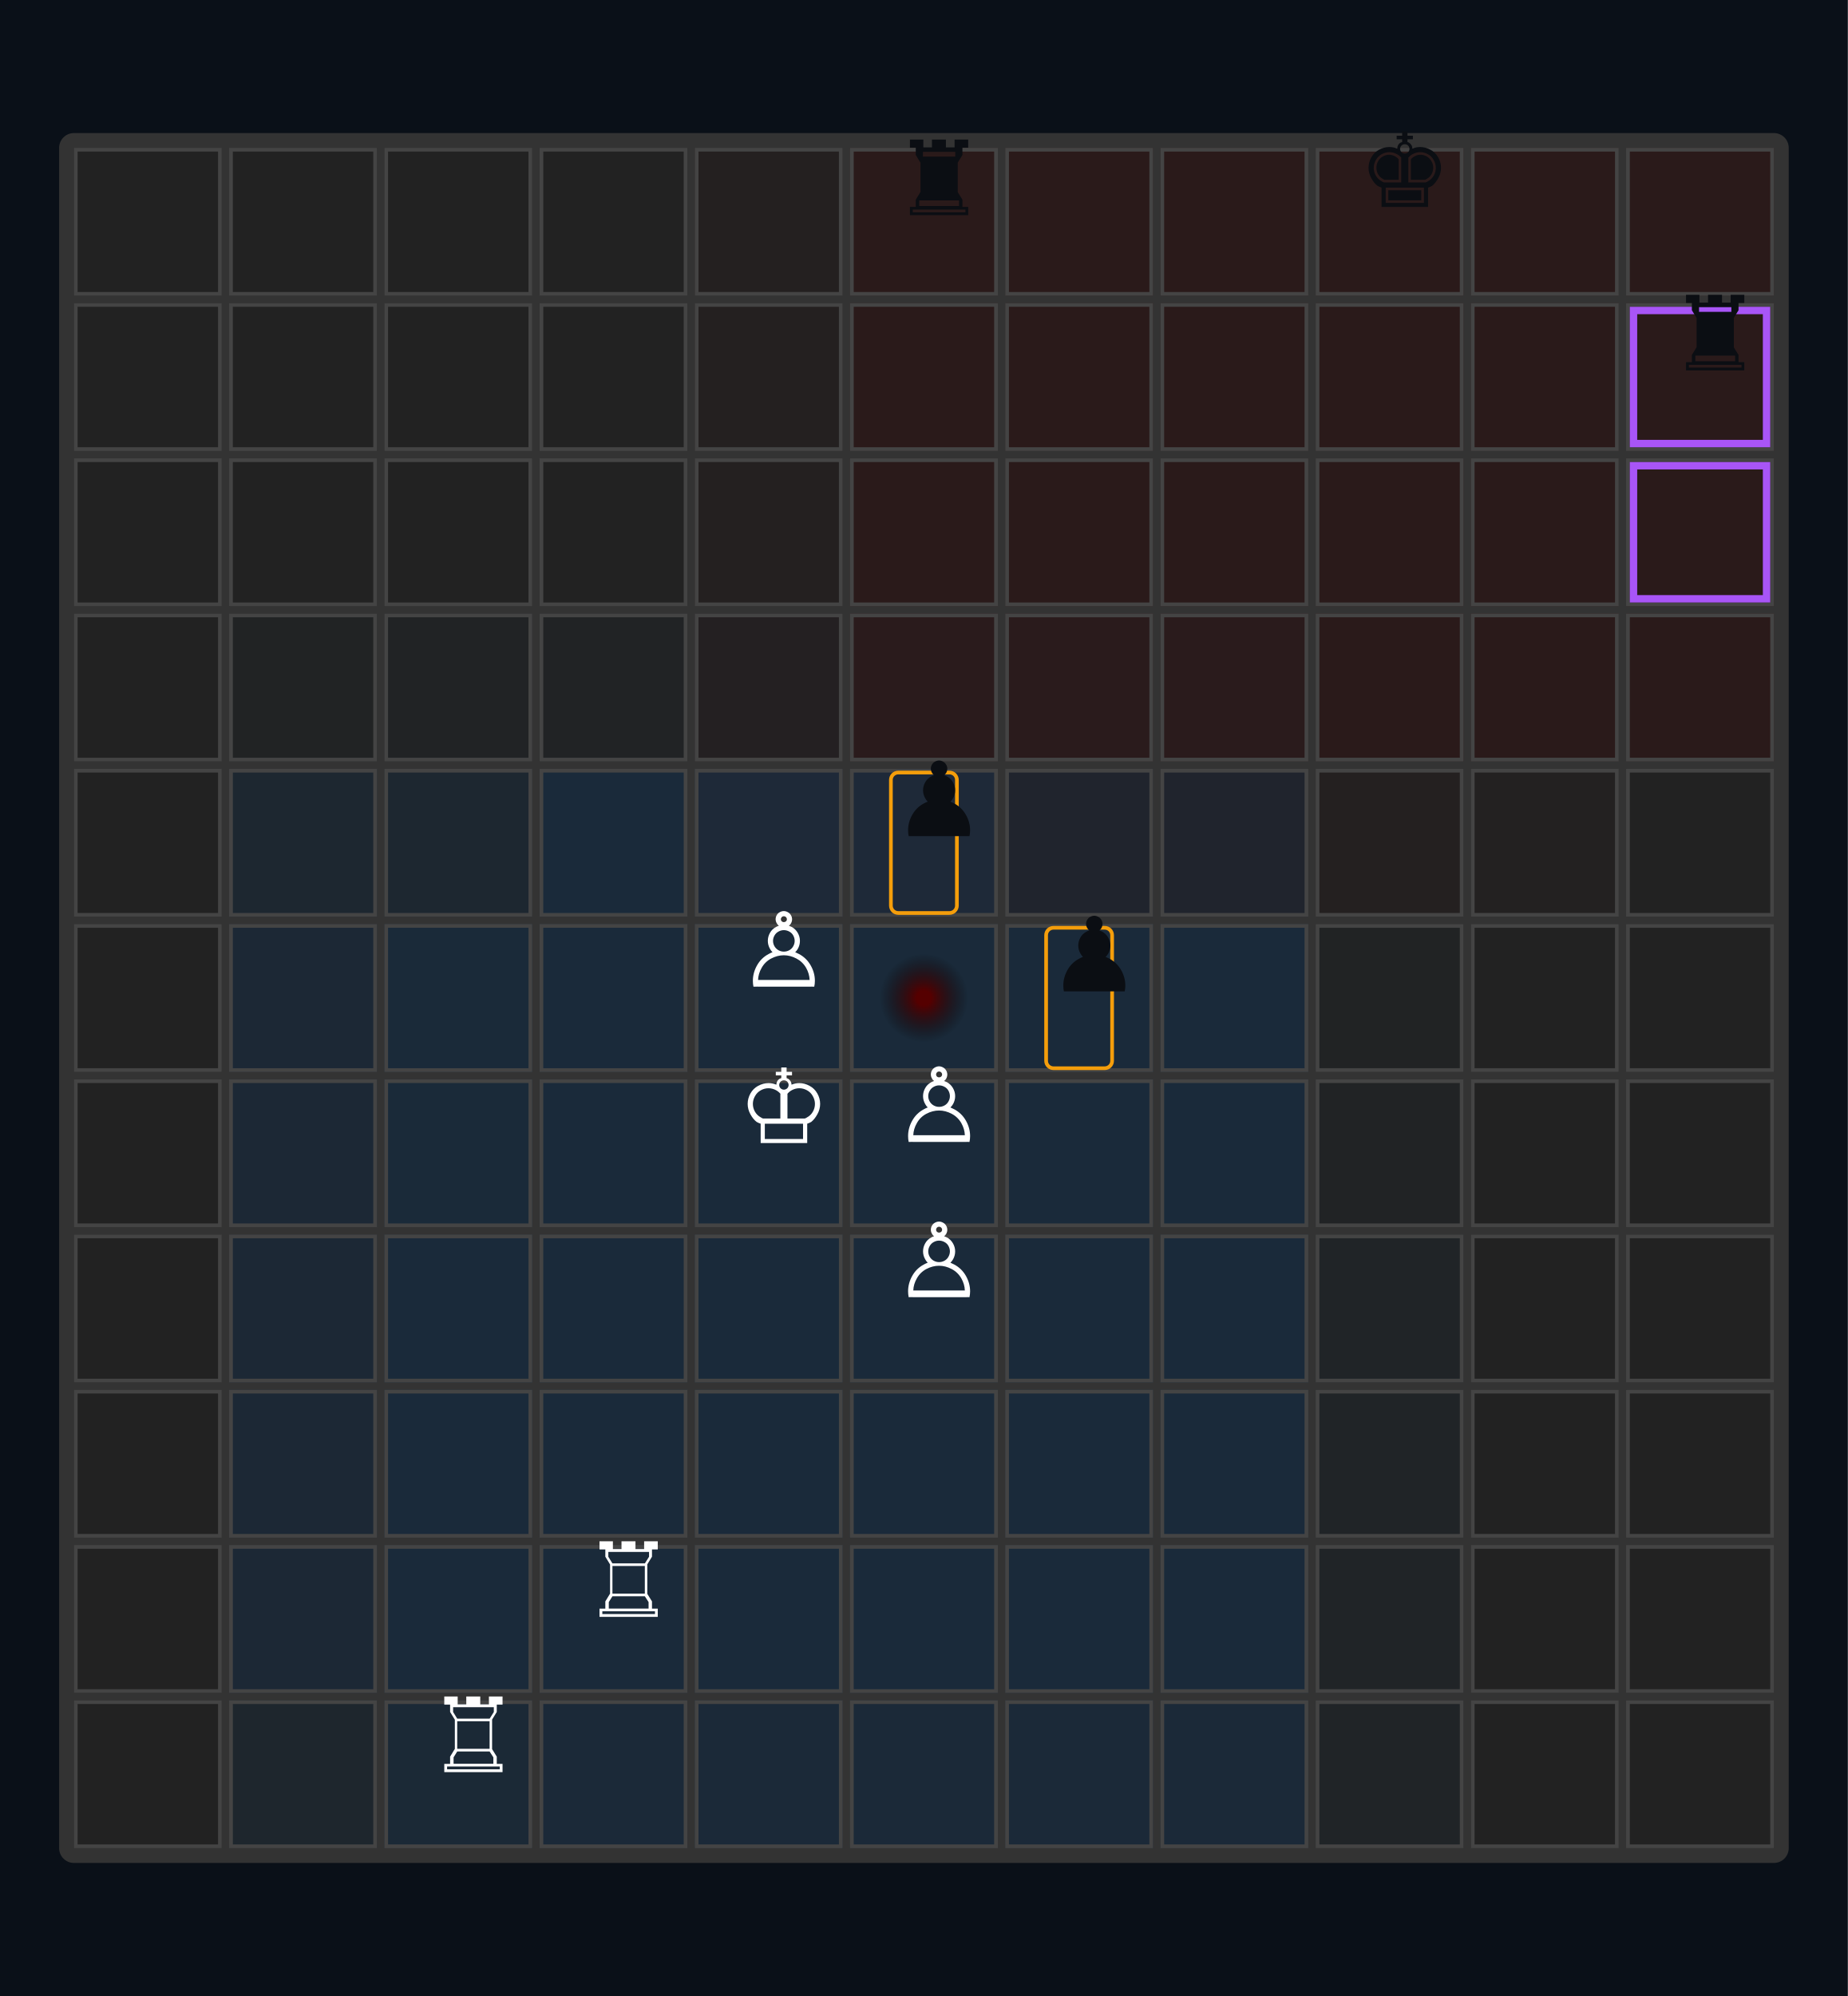
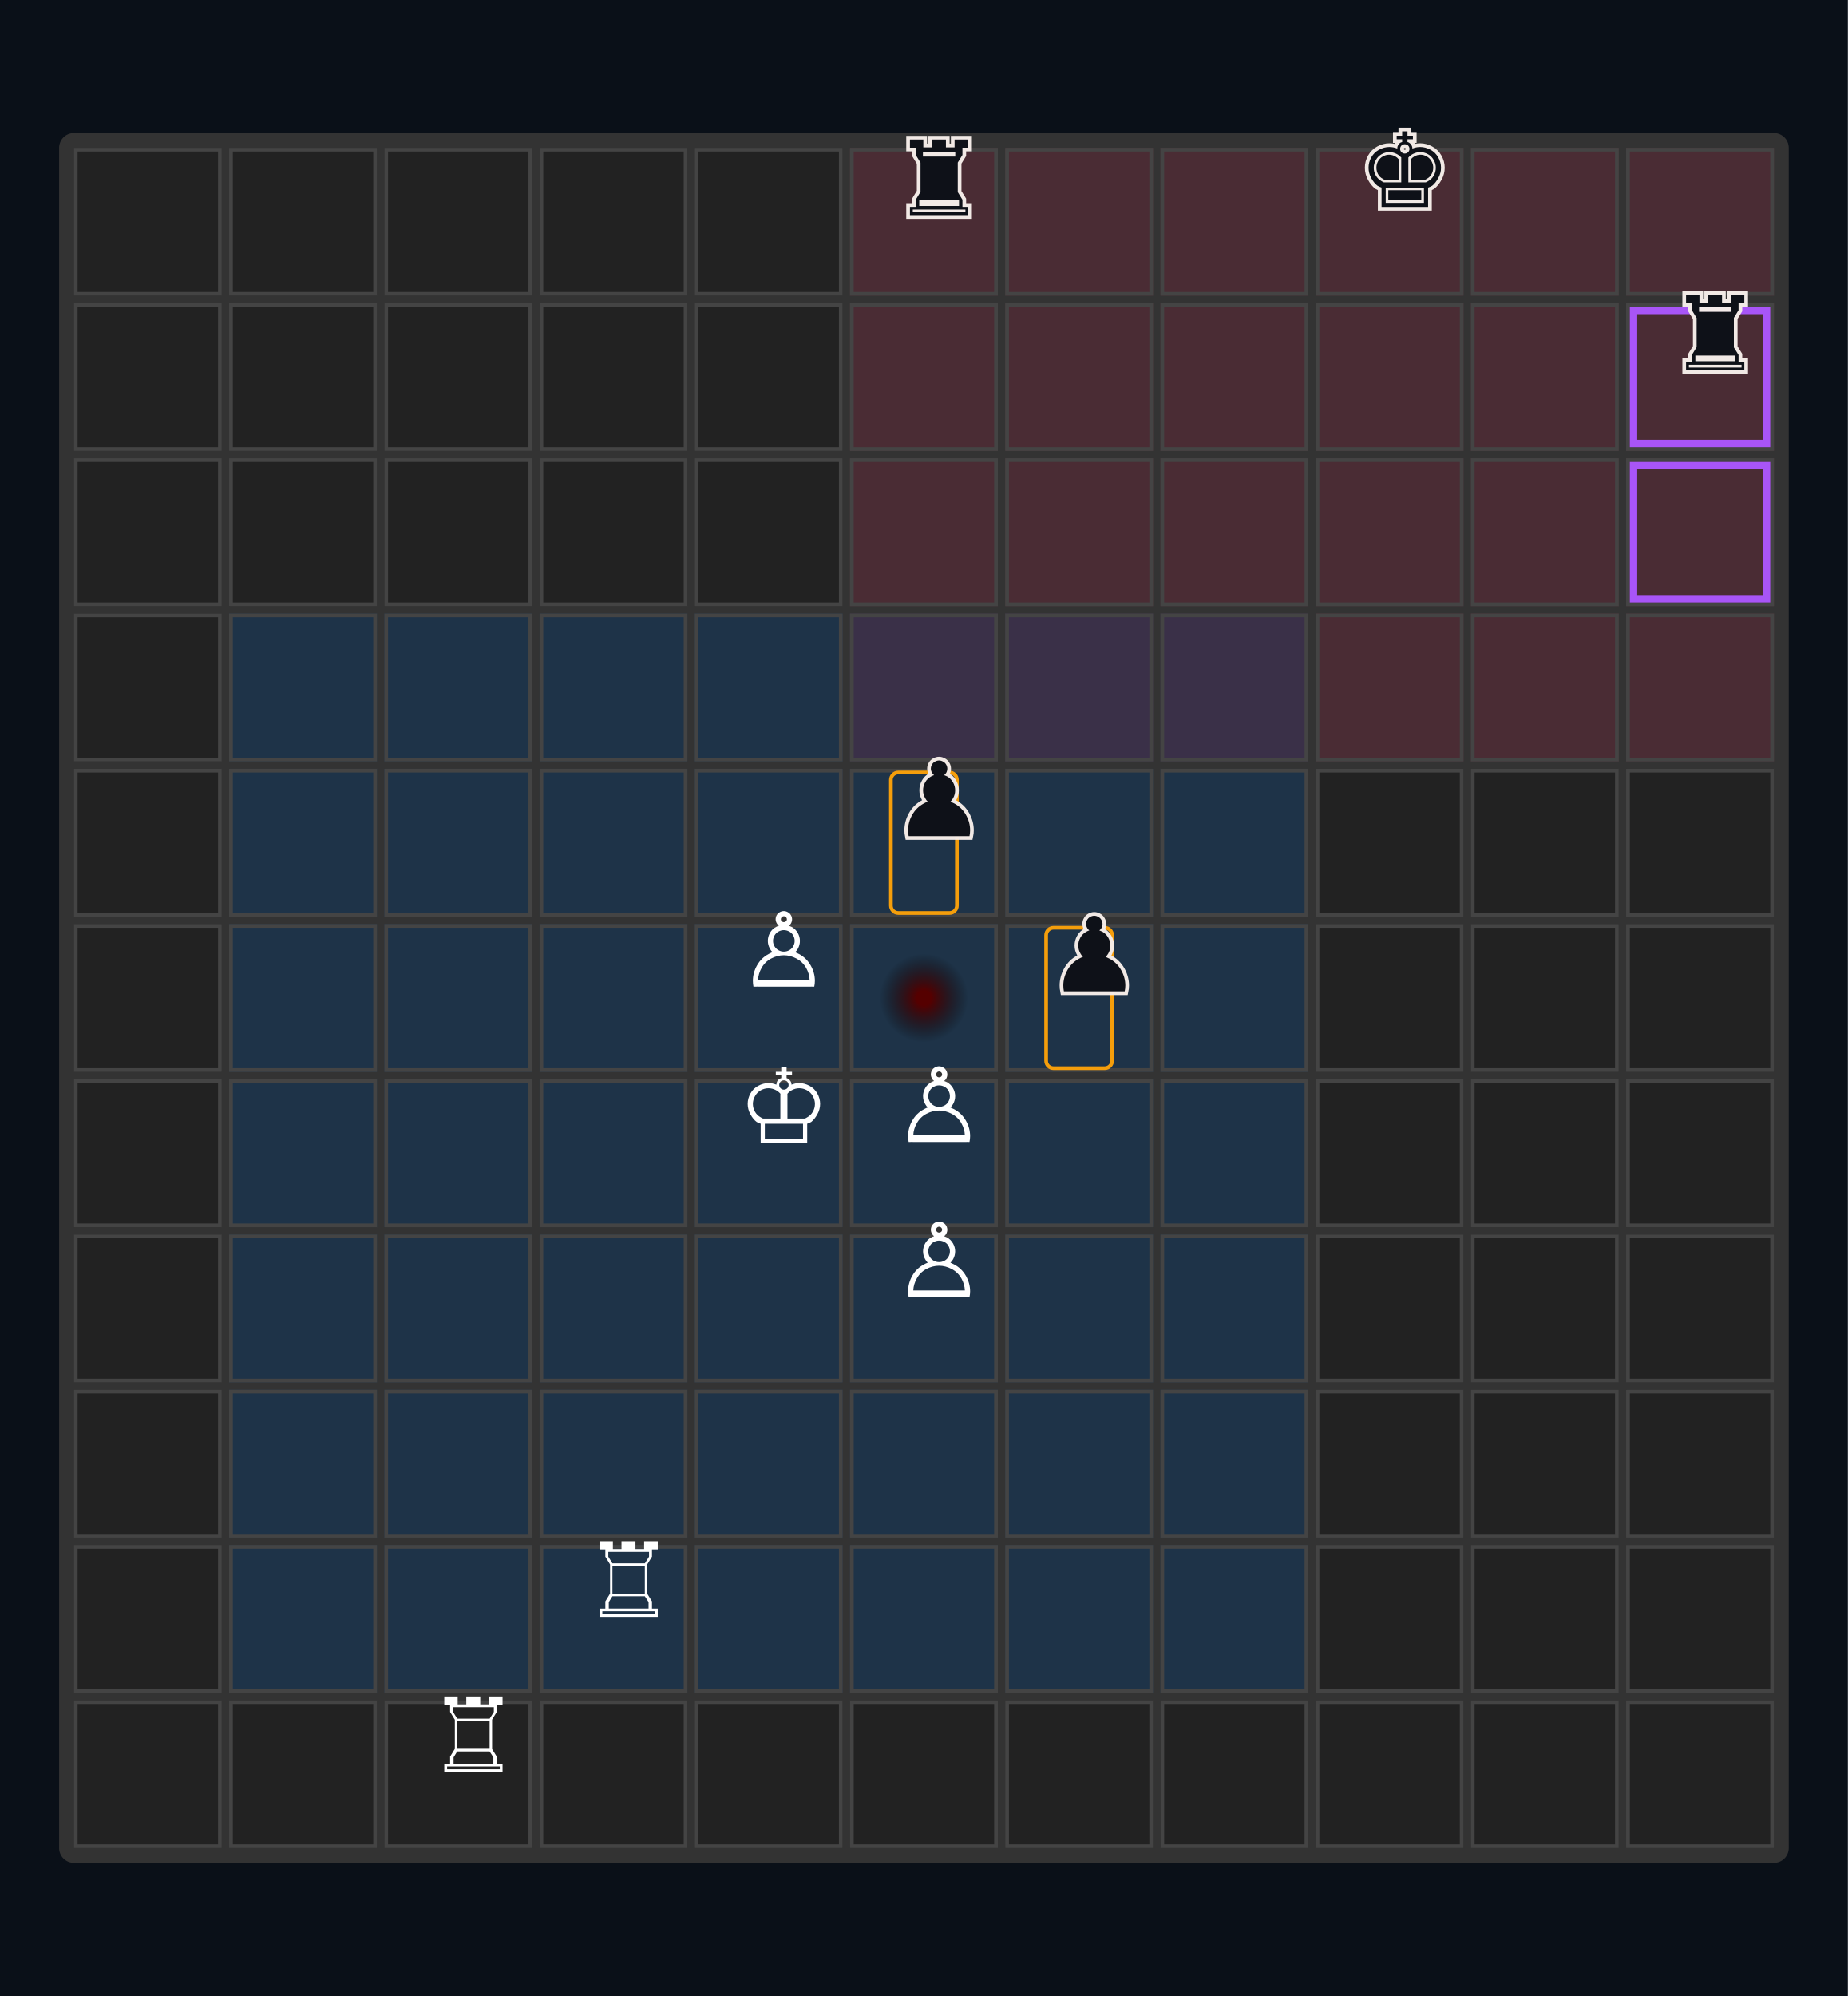
<svg xmlns="http://www.w3.org/2000/svg" width="500" height="540" viewBox="0 0 500 540">
  <defs>
-     <radialGradient id="rg-fwt1spac" gradientUnits="objectBoundingBox" cx="0.5" cy="0.5" r="0.5">
+     <radialGradient id="rg-5uzs0o67" gradientUnits="objectBoundingBox" cx="0.5" cy="0.5" r="0.5">
      <stop offset="10%" stop-color="rgb(85, 0, 0)" />
      <stop offset="60%" stop-color="rgba(0, 0, 0, 0)" />
    </radialGradient>
  </defs>
  <rect x="0" y="0" width="500" height="540" fill="rgb(10, 16, 24)" />
  <rect x="16" y="36" width="468" height="468" rx="4" ry="4" fill="rgb(51, 51, 51)" />
  <rect x="20" y="40" width="40" height="40" fill="rgb(34, 34, 34)" />
  <rect x="20.5" y="40.5" width="39" height="39" fill="none" stroke="rgb(68, 68, 68)" stroke-width="1" />
  <rect x="62" y="40" width="40" height="40" fill="rgb(34, 34, 34)" />
  <rect x="62.5" y="40.5" width="39" height="39" fill="none" stroke="rgb(68, 68, 68)" stroke-width="1" />
  <rect x="104" y="40" width="40" height="40" fill="rgb(34, 34, 34)" />
  <rect x="104.5" y="40.5" width="39" height="39" fill="none" stroke="rgb(68, 68, 68)" stroke-width="1" />
  <rect x="146" y="40" width="40" height="40" fill="rgb(34, 34, 34)" />
  <rect x="146.5" y="40.5" width="39" height="39" fill="none" stroke="rgb(68, 68, 68)" stroke-width="1" />
-   <rect x="188" y="40" width="40" height="40" fill="rgb(36, 32, 32)" />
+   <rect x="188" y="40" width="40" height="40" fill="rgb(34, 34, 34)" />
  <rect x="188.5" y="40.5" width="39" height="39" fill="none" stroke="rgb(68, 68, 68)" stroke-width="1" />
-   <rect x="230" y="40" width="40" height="40" fill="rgb(42, 26, 26)" />
+   <rect x="230" y="40" width="40" height="40" fill="rgb(74, 44, 52)" />
  <rect x="230.5" y="40.5" width="39" height="39" fill="none" stroke="rgb(68, 68, 68)" stroke-width="1" />
-   <text x="241.56" y="58.18" fill="rgb(11, 14, 19)" font-size="28" font-family="'IBM Plex Sans'" font-weight="400" font-style="normal" xml:space="preserve">♜</text>
-   <rect x="272" y="40" width="40" height="40" fill="rgb(42, 26, 26)" />
+   <text x="241.56" y="58.18" fill="rgb(14, 17, 24)" font-size="28" font-family="'IBM Plex Sans'" font-weight="400" font-style="normal" xml:space="preserve" stroke="rgba(244, 236, 232, 0.98)" stroke-width="2" paint-order="stroke fill">♜</text>
+   <rect x="272" y="40" width="40" height="40" fill="rgb(74, 44, 52)" />
  <rect x="272.5" y="40.5" width="39" height="39" fill="none" stroke="rgb(68, 68, 68)" stroke-width="1" />
-   <rect x="314" y="40" width="40" height="40" fill="rgb(42, 26, 26)" />
+   <rect x="314" y="40" width="40" height="40" fill="rgb(74, 44, 52)" />
  <rect x="314.5" y="40.5" width="39" height="39" fill="none" stroke="rgb(68, 68, 68)" stroke-width="1" />
-   <rect x="356" y="40" width="40" height="40" fill="rgb(42, 26, 26)" />
+   <rect x="356" y="40" width="40" height="40" fill="rgb(74, 44, 52)" />
  <rect x="356.5" y="40.5" width="39" height="39" fill="none" stroke="rgb(68, 68, 68)" stroke-width="1" />
-   <text x="367.56" y="55.99" fill="rgb(11, 14, 19)" font-size="28" font-family="'IBM Plex Sans'" font-weight="400" font-style="normal" xml:space="preserve">♚</text>
-   <rect x="398" y="40" width="40" height="40" fill="rgb(42, 26, 26)" />
+   <text x="367.56" y="55.99" fill="rgb(14, 17, 24)" font-size="28" font-family="'IBM Plex Sans'" font-weight="400" font-style="normal" xml:space="preserve" stroke="rgba(244, 236, 232, 0.98)" stroke-width="2" paint-order="stroke fill">♚</text>
+   <rect x="398" y="40" width="40" height="40" fill="rgb(74, 44, 52)" />
  <rect x="398.5" y="40.5" width="39" height="39" fill="none" stroke="rgb(68, 68, 68)" stroke-width="1" />
-   <rect x="440" y="40" width="40" height="40" fill="rgb(42, 26, 26)" />
+   <rect x="440" y="40" width="40" height="40" fill="rgb(74, 44, 52)" />
  <rect x="440.5" y="40.5" width="39" height="39" fill="none" stroke="rgb(68, 68, 68)" stroke-width="1" />
  <rect x="20" y="82" width="40" height="40" fill="rgb(34, 34, 34)" />
  <rect x="20.5" y="82.5" width="39" height="39" fill="none" stroke="rgb(68, 68, 68)" stroke-width="1" />
  <rect x="62" y="82" width="40" height="40" fill="rgb(34, 34, 34)" />
  <rect x="62.5" y="82.5" width="39" height="39" fill="none" stroke="rgb(68, 68, 68)" stroke-width="1" />
  <rect x="104" y="82" width="40" height="40" fill="rgb(34, 34, 34)" />
  <rect x="104.5" y="82.5" width="39" height="39" fill="none" stroke="rgb(68, 68, 68)" stroke-width="1" />
  <rect x="146" y="82" width="40" height="40" fill="rgb(34, 34, 34)" />
  <rect x="146.5" y="82.5" width="39" height="39" fill="none" stroke="rgb(68, 68, 68)" stroke-width="1" />
-   <rect x="188" y="82" width="40" height="40" fill="rgb(36, 32, 32)" />
+   <rect x="188" y="82" width="40" height="40" fill="rgb(34, 34, 34)" />
  <rect x="188.5" y="82.5" width="39" height="39" fill="none" stroke="rgb(68, 68, 68)" stroke-width="1" />
-   <rect x="230" y="82" width="40" height="40" fill="rgb(42, 26, 26)" />
+   <rect x="230" y="82" width="40" height="40" fill="rgb(74, 44, 52)" />
  <rect x="230.5" y="82.5" width="39" height="39" fill="none" stroke="rgb(68, 68, 68)" stroke-width="1" />
-   <rect x="272" y="82" width="40" height="40" fill="rgb(42, 26, 26)" />
+   <rect x="272" y="82" width="40" height="40" fill="rgb(74, 44, 52)" />
  <rect x="272.5" y="82.5" width="39" height="39" fill="none" stroke="rgb(68, 68, 68)" stroke-width="1" />
-   <rect x="314" y="82" width="40" height="40" fill="rgb(42, 26, 26)" />
+   <rect x="314" y="82" width="40" height="40" fill="rgb(74, 44, 52)" />
  <rect x="314.5" y="82.5" width="39" height="39" fill="none" stroke="rgb(68, 68, 68)" stroke-width="1" />
-   <rect x="356" y="82" width="40" height="40" fill="rgb(42, 26, 26)" />
+   <rect x="356" y="82" width="40" height="40" fill="rgb(74, 44, 52)" />
  <rect x="356.5" y="82.5" width="39" height="39" fill="none" stroke="rgb(68, 68, 68)" stroke-width="1" />
-   <rect x="398" y="82" width="40" height="40" fill="rgb(42, 26, 26)" />
+   <rect x="398" y="82" width="40" height="40" fill="rgb(74, 44, 52)" />
  <rect x="398.5" y="82.5" width="39" height="39" fill="none" stroke="rgb(68, 68, 68)" stroke-width="1" />
-   <rect x="440" y="82" width="40" height="40" fill="rgb(42, 26, 26)" />
+   <rect x="440" y="82" width="40" height="40" fill="rgb(74, 44, 52)" />
  <rect x="440.5" y="82.5" width="39" height="39" fill="none" stroke="rgb(68, 68, 68)" stroke-width="1" />
  <rect x="442" y="84" width="36" height="36" fill="none" stroke="rgb(168, 85, 247)" stroke-width="2" />
-   <text x="451.56" y="100.18" fill="rgb(11, 14, 19)" font-size="28" font-family="'IBM Plex Sans'" font-weight="400" font-style="normal" xml:space="preserve">♜</text>
+   <text x="451.56" y="100.18" fill="rgb(14, 17, 24)" font-size="28" font-family="'IBM Plex Sans'" font-weight="400" font-style="normal" xml:space="preserve" stroke="rgba(244, 236, 232, 0.98)" stroke-width="2" paint-order="stroke fill">♜</text>
  <rect x="20" y="124" width="40" height="40" fill="rgb(34, 34, 34)" />
  <rect x="20.5" y="124.5" width="39" height="39" fill="none" stroke="rgb(68, 68, 68)" stroke-width="1" />
  <rect x="62" y="124" width="40" height="40" fill="rgb(34, 34, 34)" />
  <rect x="62.5" y="124.5" width="39" height="39" fill="none" stroke="rgb(68, 68, 68)" stroke-width="1" />
  <rect x="104" y="124" width="40" height="40" fill="rgb(34, 34, 34)" />
  <rect x="104.5" y="124.5" width="39" height="39" fill="none" stroke="rgb(68, 68, 68)" stroke-width="1" />
  <rect x="146" y="124" width="40" height="40" fill="rgb(34, 34, 34)" />
  <rect x="146.5" y="124.5" width="39" height="39" fill="none" stroke="rgb(68, 68, 68)" stroke-width="1" />
-   <rect x="188" y="124" width="40" height="40" fill="rgb(36, 32, 32)" />
+   <rect x="188" y="124" width="40" height="40" fill="rgb(34, 34, 34)" />
  <rect x="188.5" y="124.5" width="39" height="39" fill="none" stroke="rgb(68, 68, 68)" stroke-width="1" />
-   <rect x="230" y="124" width="40" height="40" fill="rgb(42, 26, 26)" />
+   <rect x="230" y="124" width="40" height="40" fill="rgb(74, 44, 52)" />
  <rect x="230.5" y="124.5" width="39" height="39" fill="none" stroke="rgb(68, 68, 68)" stroke-width="1" />
-   <rect x="272" y="124" width="40" height="40" fill="rgb(42, 26, 26)" />
+   <rect x="272" y="124" width="40" height="40" fill="rgb(74, 44, 52)" />
  <rect x="272.5" y="124.5" width="39" height="39" fill="none" stroke="rgb(68, 68, 68)" stroke-width="1" />
-   <rect x="314" y="124" width="40" height="40" fill="rgb(42, 26, 26)" />
+   <rect x="314" y="124" width="40" height="40" fill="rgb(74, 44, 52)" />
  <rect x="314.5" y="124.5" width="39" height="39" fill="none" stroke="rgb(68, 68, 68)" stroke-width="1" />
-   <rect x="356" y="124" width="40" height="40" fill="rgb(42, 26, 26)" />
+   <rect x="356" y="124" width="40" height="40" fill="rgb(74, 44, 52)" />
  <rect x="356.5" y="124.5" width="39" height="39" fill="none" stroke="rgb(68, 68, 68)" stroke-width="1" />
-   <rect x="398" y="124" width="40" height="40" fill="rgb(42, 26, 26)" />
+   <rect x="398" y="124" width="40" height="40" fill="rgb(74, 44, 52)" />
  <rect x="398.5" y="124.5" width="39" height="39" fill="none" stroke="rgb(68, 68, 68)" stroke-width="1" />
-   <rect x="440" y="124" width="40" height="40" fill="rgb(42, 26, 26)" />
+   <rect x="440" y="124" width="40" height="40" fill="rgb(74, 44, 52)" />
  <rect x="440.5" y="124.5" width="39" height="39" fill="none" stroke="rgb(68, 68, 68)" stroke-width="1" />
  <rect x="442" y="126" width="36" height="36" fill="none" stroke="rgb(168, 85, 247)" stroke-width="2" />
  <rect x="20" y="166" width="40" height="40" fill="rgb(34, 34, 34)" />
  <rect x="20.5" y="166.5" width="39" height="39" fill="none" stroke="rgb(68, 68, 68)" stroke-width="1" />
-   <rect x="62" y="166" width="40" height="40" fill="rgb(33, 35, 36)" />
+   <rect x="62" y="166" width="40" height="40" fill="rgb(30, 51, 72)" />
  <rect x="62.5" y="166.5" width="39" height="39" fill="none" stroke="rgb(68, 68, 68)" stroke-width="1" />
-   <rect x="104" y="166" width="40" height="40" fill="rgb(33, 35, 37)" />
+   <rect x="104" y="166" width="40" height="40" fill="rgb(30, 51, 72)" />
  <rect x="104.5" y="166.5" width="39" height="39" fill="none" stroke="rgb(68, 68, 68)" stroke-width="1" />
-   <rect x="146" y="166" width="40" height="40" fill="rgb(33, 35, 37)" />
+   <rect x="146" y="166" width="40" height="40" fill="rgb(30, 51, 72)" />
  <rect x="146.5" y="166.5" width="39" height="39" fill="none" stroke="rgb(68, 68, 68)" stroke-width="1" />
-   <rect x="188" y="166" width="40" height="40" fill="rgb(36, 32, 34)" />
+   <rect x="188" y="166" width="40" height="40" fill="rgb(30, 51, 72)" />
  <rect x="188.5" y="166.5" width="39" height="39" fill="none" stroke="rgb(68, 68, 68)" stroke-width="1" />
-   <rect x="230" y="166" width="40" height="40" fill="rgb(42, 27, 28)" />
+   <rect x="230" y="166" width="40" height="40" fill="rgb(58, 48, 72)" />
  <rect x="230.5" y="166.5" width="39" height="39" fill="none" stroke="rgb(68, 68, 68)" stroke-width="1" />
-   <rect x="272" y="166" width="40" height="40" fill="rgb(42, 27, 28)" />
+   <rect x="272" y="166" width="40" height="40" fill="rgb(58, 48, 72)" />
  <rect x="272.5" y="166.5" width="39" height="39" fill="none" stroke="rgb(68, 68, 68)" stroke-width="1" />
-   <rect x="314" y="166" width="40" height="40" fill="rgb(42, 27, 28)" />
+   <rect x="314" y="166" width="40" height="40" fill="rgb(58, 48, 72)" />
  <rect x="314.5" y="166.5" width="39" height="39" fill="none" stroke="rgb(68, 68, 68)" stroke-width="1" />
-   <rect x="356" y="166" width="40" height="40" fill="rgb(42, 26, 26)" />
+   <rect x="356" y="166" width="40" height="40" fill="rgb(74, 44, 52)" />
  <rect x="356.5" y="166.5" width="39" height="39" fill="none" stroke="rgb(68, 68, 68)" stroke-width="1" />
-   <rect x="398" y="166" width="40" height="40" fill="rgb(42, 26, 26)" />
+   <rect x="398" y="166" width="40" height="40" fill="rgb(74, 44, 52)" />
  <rect x="398.5" y="166.5" width="39" height="39" fill="none" stroke="rgb(68, 68, 68)" stroke-width="1" />
-   <rect x="440" y="166" width="40" height="40" fill="rgb(42, 26, 26)" />
+   <rect x="440" y="166" width="40" height="40" fill="rgb(74, 44, 52)" />
  <rect x="440.5" y="166.5" width="39" height="39" fill="none" stroke="rgb(68, 68, 68)" stroke-width="1" />
  <rect x="20" y="208" width="40" height="40" fill="rgb(34, 34, 34)" />
  <rect x="20.5" y="208.5" width="39" height="39" fill="none" stroke="rgb(68, 68, 68)" stroke-width="1" />
-   <rect x="62" y="208" width="40" height="40" fill="rgb(29, 39, 48)" />
+   <rect x="62" y="208" width="40" height="40" fill="rgb(30, 51, 72)" />
  <rect x="62.5" y="208.5" width="39" height="39" fill="none" stroke="rgb(68, 68, 68)" stroke-width="1" />
-   <rect x="104" y="208" width="40" height="40" fill="rgb(29, 39, 48)" />
+   <rect x="104" y="208" width="40" height="40" fill="rgb(30, 51, 72)" />
  <rect x="104.5" y="208.5" width="39" height="39" fill="none" stroke="rgb(68, 68, 68)" stroke-width="1" />
-   <rect x="146" y="208" width="40" height="40" fill="rgb(26, 42, 58)" />
+   <rect x="146" y="208" width="40" height="40" fill="rgb(30, 51, 72)" />
  <rect x="146.5" y="208.5" width="39" height="39" fill="none" stroke="rgb(68, 68, 68)" stroke-width="1" />
-   <rect x="188" y="208" width="40" height="40" fill="rgb(30, 41, 56)" />
+   <rect x="188" y="208" width="40" height="40" fill="rgb(30, 51, 72)" />
  <rect x="188.5" y="208.5" width="39" height="39" fill="none" stroke="rgb(68, 68, 68)" stroke-width="1" />
-   <rect x="230" y="208" width="40" height="40" fill="rgb(30, 41, 56)" />
+   <rect x="230" y="208" width="40" height="40" fill="rgb(30, 51, 72)" />
  <rect x="230.5" y="208.5" width="39" height="39" fill="none" stroke="rgb(68, 68, 68)" stroke-width="1" />
  <rect x="241.062" y="209" width="17.859" height="38" rx="2" ry="2" fill="none" stroke="rgb(245, 158, 11)" stroke-width="1" />
-   <text x="241.56" y="226.19" fill="rgb(11, 14, 19)" font-size="28" font-family="'IBM Plex Sans'" font-weight="400" font-style="normal" xml:space="preserve">♟</text>
-   <rect x="272" y="208" width="40" height="40" fill="rgb(32, 36, 45)" />
+   <text x="241.56" y="226.19" fill="rgb(14, 17, 24)" font-size="28" font-family="'IBM Plex Sans'" font-weight="400" font-style="normal" xml:space="preserve" stroke="rgba(244, 236, 232, 0.98)" stroke-width="2" paint-order="stroke fill">♟</text>
+   <rect x="272" y="208" width="40" height="40" fill="rgb(30, 51, 72)" />
  <rect x="272.5" y="208.5" width="39" height="39" fill="none" stroke="rgb(68, 68, 68)" stroke-width="1" />
-   <rect x="314" y="208" width="40" height="40" fill="rgb(32, 36, 45)" />
+   <rect x="314" y="208" width="40" height="40" fill="rgb(30, 51, 72)" />
  <rect x="314.5" y="208.5" width="39" height="39" fill="none" stroke="rgb(68, 68, 68)" stroke-width="1" />
-   <rect x="356" y="208" width="40" height="40" fill="rgb(36, 32, 32)" />
+   <rect x="356" y="208" width="40" height="40" fill="rgb(34, 34, 34)" />
  <rect x="356.5" y="208.5" width="39" height="39" fill="none" stroke="rgb(68, 68, 68)" stroke-width="1" />
-   <rect x="398" y="208" width="40" height="40" fill="rgb(35, 33, 33)" />
+   <rect x="398" y="208" width="40" height="40" fill="rgb(34, 34, 34)" />
  <rect x="398.5" y="208.5" width="39" height="39" fill="none" stroke="rgb(68, 68, 68)" stroke-width="1" />
  <rect x="440" y="208" width="40" height="40" fill="rgb(34, 34, 34)" />
  <rect x="440.5" y="208.5" width="39" height="39" fill="none" stroke="rgb(68, 68, 68)" stroke-width="1" />
  <rect x="20" y="250" width="40" height="40" fill="rgb(34, 34, 34)" />
  <rect x="20.5" y="250.5" width="39" height="39" fill="none" stroke="rgb(68, 68, 68)" stroke-width="1" />
-   <rect x="62" y="250" width="40" height="40" fill="rgb(28, 40, 53)" />
+   <rect x="62" y="250" width="40" height="40" fill="rgb(30, 51, 72)" />
  <rect x="62.5" y="250.5" width="39" height="39" fill="none" stroke="rgb(68, 68, 68)" stroke-width="1" />
-   <rect x="104" y="250" width="40" height="40" fill="rgb(26, 42, 57)" />
+   <rect x="104" y="250" width="40" height="40" fill="rgb(30, 51, 72)" />
  <rect x="104.5" y="250.5" width="39" height="39" fill="none" stroke="rgb(68, 68, 68)" stroke-width="1" />
-   <rect x="146" y="250" width="40" height="40" fill="rgb(26, 42, 58)" />
+   <rect x="146" y="250" width="40" height="40" fill="rgb(30, 51, 72)" />
  <rect x="146.5" y="250.5" width="39" height="39" fill="none" stroke="rgb(68, 68, 68)" stroke-width="1" />
-   <rect x="188" y="250" width="40" height="40" fill="rgb(26, 42, 58)" />
+   <rect x="188" y="250" width="40" height="40" fill="rgb(30, 51, 72)" />
  <rect x="188.5" y="250.5" width="39" height="39" fill="none" stroke="rgb(68, 68, 68)" stroke-width="1" />
  <text x="199.56" y="266.92" fill="rgb(255, 255, 255)" font-size="28" font-family="'IBM Plex Sans'" font-weight="400" font-style="normal" xml:space="preserve">♙</text>
-   <rect x="230" y="250" width="40" height="40" fill="rgb(26, 42, 58)" />
-   <rect x="230" y="250" width="40" height="40" fill="url(#rg-fwt1spac)" />
+   <rect x="230" y="250" width="40" height="40" fill="rgb(30, 51, 72)" />
+   <rect x="230" y="250" width="40" height="40" fill="url(#rg-5uzs0o67)" />
  <rect x="230.5" y="250.5" width="39" height="39" fill="none" stroke="rgb(68, 68, 68)" stroke-width="1" />
-   <rect x="272" y="250" width="40" height="40" fill="rgb(26, 42, 58)" />
+   <rect x="272" y="250" width="40" height="40" fill="rgb(30, 51, 72)" />
  <rect x="272.5" y="250.5" width="39" height="39" fill="none" stroke="rgb(68, 68, 68)" stroke-width="1" />
  <rect x="283.062" y="251" width="17.859" height="38" rx="2" ry="2" fill="none" stroke="rgb(245, 158, 11)" stroke-width="1" />
-   <text x="283.56" y="268.19" fill="rgb(11, 14, 19)" font-size="28" font-family="'IBM Plex Sans'" font-weight="400" font-style="normal" xml:space="preserve">♟</text>
-   <rect x="314" y="250" width="40" height="40" fill="rgb(26, 42, 58)" />
+   <text x="283.56" y="268.19" fill="rgb(14, 17, 24)" font-size="28" font-family="'IBM Plex Sans'" font-weight="400" font-style="normal" xml:space="preserve" stroke="rgba(244, 236, 232, 0.98)" stroke-width="2" paint-order="stroke fill">♟</text>
+   <rect x="314" y="250" width="40" height="40" fill="rgb(30, 51, 72)" />
  <rect x="314.5" y="250.5" width="39" height="39" fill="none" stroke="rgb(68, 68, 68)" stroke-width="1" />
-   <rect x="356" y="250" width="40" height="40" fill="rgb(33, 35, 36)" />
+   <rect x="356" y="250" width="40" height="40" fill="rgb(34, 34, 34)" />
  <rect x="356.5" y="250.5" width="39" height="39" fill="none" stroke="rgb(68, 68, 68)" stroke-width="1" />
  <rect x="398" y="250" width="40" height="40" fill="rgb(34, 34, 34)" />
  <rect x="398.5" y="250.5" width="39" height="39" fill="none" stroke="rgb(68, 68, 68)" stroke-width="1" />
  <rect x="440" y="250" width="40" height="40" fill="rgb(34, 34, 34)" />
  <rect x="440.5" y="250.5" width="39" height="39" fill="none" stroke="rgb(68, 68, 68)" stroke-width="1" />
  <rect x="20" y="292" width="40" height="40" fill="rgb(34, 34, 34)" />
  <rect x="20.5" y="292.5" width="39" height="39" fill="none" stroke="rgb(68, 68, 68)" stroke-width="1" />
-   <rect x="62" y="292" width="40" height="40" fill="rgb(28, 40, 53)" />
+   <rect x="62" y="292" width="40" height="40" fill="rgb(30, 51, 72)" />
  <rect x="62.5" y="292.5" width="39" height="39" fill="none" stroke="rgb(68, 68, 68)" stroke-width="1" />
-   <rect x="104" y="292" width="40" height="40" fill="rgb(26, 42, 57)" />
+   <rect x="104" y="292" width="40" height="40" fill="rgb(30, 51, 72)" />
  <rect x="104.5" y="292.5" width="39" height="39" fill="none" stroke="rgb(68, 68, 68)" stroke-width="1" />
-   <rect x="146" y="292" width="40" height="40" fill="rgb(26, 42, 58)" />
+   <rect x="146" y="292" width="40" height="40" fill="rgb(30, 51, 72)" />
  <rect x="146.5" y="292.5" width="39" height="39" fill="none" stroke="rgb(68, 68, 68)" stroke-width="1" />
-   <rect x="188" y="292" width="40" height="40" fill="rgb(26, 42, 58)" />
+   <rect x="188" y="292" width="40" height="40" fill="rgb(30, 51, 72)" />
  <rect x="188.5" y="292.5" width="39" height="39" fill="none" stroke="rgb(68, 68, 68)" stroke-width="1" />
  <text x="199.56" y="309.24" fill="rgb(255, 255, 255)" font-size="28" font-family="'IBM Plex Sans'" font-weight="400" font-style="normal" xml:space="preserve">♔</text>
-   <rect x="230" y="292" width="40" height="40" fill="rgb(26, 42, 58)" />
+   <rect x="230" y="292" width="40" height="40" fill="rgb(30, 51, 72)" />
  <rect x="230.5" y="292.5" width="39" height="39" fill="none" stroke="rgb(68, 68, 68)" stroke-width="1" />
  <text x="241.56" y="308.92" fill="rgb(255, 255, 255)" font-size="28" font-family="'IBM Plex Sans'" font-weight="400" font-style="normal" xml:space="preserve">♙</text>
-   <rect x="272" y="292" width="40" height="40" fill="rgb(26, 42, 58)" />
+   <rect x="272" y="292" width="40" height="40" fill="rgb(30, 51, 72)" />
  <rect x="272.5" y="292.5" width="39" height="39" fill="none" stroke="rgb(68, 68, 68)" stroke-width="1" />
-   <rect x="314" y="292" width="40" height="40" fill="rgb(26, 42, 58)" />
+   <rect x="314" y="292" width="40" height="40" fill="rgb(30, 51, 72)" />
  <rect x="314.5" y="292.5" width="39" height="39" fill="none" stroke="rgb(68, 68, 68)" stroke-width="1" />
-   <rect x="356" y="292" width="40" height="40" fill="rgb(33, 35, 37)" />
+   <rect x="356" y="292" width="40" height="40" fill="rgb(34, 34, 34)" />
  <rect x="356.5" y="292.5" width="39" height="39" fill="none" stroke="rgb(68, 68, 68)" stroke-width="1" />
  <rect x="398" y="292" width="40" height="40" fill="rgb(34, 34, 34)" />
  <rect x="398.5" y="292.5" width="39" height="39" fill="none" stroke="rgb(68, 68, 68)" stroke-width="1" />
  <rect x="440" y="292" width="40" height="40" fill="rgb(34, 34, 34)" />
  <rect x="440.5" y="292.5" width="39" height="39" fill="none" stroke="rgb(68, 68, 68)" stroke-width="1" />
  <rect x="20" y="334" width="40" height="40" fill="rgb(34, 34, 34)" />
  <rect x="20.5" y="334.5" width="39" height="39" fill="none" stroke="rgb(68, 68, 68)" stroke-width="1" />
-   <rect x="62" y="334" width="40" height="40" fill="rgb(28, 40, 53)" />
+   <rect x="62" y="334" width="40" height="40" fill="rgb(30, 51, 72)" />
  <rect x="62.5" y="334.5" width="39" height="39" fill="none" stroke="rgb(68, 68, 68)" stroke-width="1" />
-   <rect x="104" y="334" width="40" height="40" fill="rgb(26, 42, 58)" />
+   <rect x="104" y="334" width="40" height="40" fill="rgb(30, 51, 72)" />
  <rect x="104.5" y="334.5" width="39" height="39" fill="none" stroke="rgb(68, 68, 68)" stroke-width="1" />
-   <rect x="146" y="334" width="40" height="40" fill="rgb(26, 42, 58)" />
+   <rect x="146" y="334" width="40" height="40" fill="rgb(30, 51, 72)" />
  <rect x="146.5" y="334.5" width="39" height="39" fill="none" stroke="rgb(68, 68, 68)" stroke-width="1" />
-   <rect x="188" y="334" width="40" height="40" fill="rgb(26, 42, 58)" />
+   <rect x="188" y="334" width="40" height="40" fill="rgb(30, 51, 72)" />
  <rect x="188.5" y="334.5" width="39" height="39" fill="none" stroke="rgb(68, 68, 68)" stroke-width="1" />
-   <rect x="230" y="334" width="40" height="40" fill="rgb(26, 42, 58)" />
+   <rect x="230" y="334" width="40" height="40" fill="rgb(30, 51, 72)" />
  <rect x="230.5" y="334.5" width="39" height="39" fill="none" stroke="rgb(68, 68, 68)" stroke-width="1" />
  <text x="241.56" y="350.92" fill="rgb(255, 255, 255)" font-size="28" font-family="'IBM Plex Sans'" font-weight="400" font-style="normal" xml:space="preserve">♙</text>
-   <rect x="272" y="334" width="40" height="40" fill="rgb(26, 42, 58)" />
+   <rect x="272" y="334" width="40" height="40" fill="rgb(30, 51, 72)" />
  <rect x="272.5" y="334.5" width="39" height="39" fill="none" stroke="rgb(68, 68, 68)" stroke-width="1" />
-   <rect x="314" y="334" width="40" height="40" fill="rgb(26, 42, 58)" />
+   <rect x="314" y="334" width="40" height="40" fill="rgb(30, 51, 72)" />
  <rect x="314.5" y="334.5" width="39" height="39" fill="none" stroke="rgb(68, 68, 68)" stroke-width="1" />
-   <rect x="356" y="334" width="40" height="40" fill="rgb(32, 36, 39)" />
+   <rect x="356" y="334" width="40" height="40" fill="rgb(34, 34, 34)" />
  <rect x="356.5" y="334.5" width="39" height="39" fill="none" stroke="rgb(68, 68, 68)" stroke-width="1" />
  <rect x="398" y="334" width="40" height="40" fill="rgb(34, 34, 34)" />
  <rect x="398.5" y="334.5" width="39" height="39" fill="none" stroke="rgb(68, 68, 68)" stroke-width="1" />
  <rect x="440" y="334" width="40" height="40" fill="rgb(34, 34, 34)" />
  <rect x="440.5" y="334.5" width="39" height="39" fill="none" stroke="rgb(68, 68, 68)" stroke-width="1" />
  <rect x="20" y="376" width="40" height="40" fill="rgb(34, 34, 34)" />
  <rect x="20.5" y="376.5" width="39" height="39" fill="none" stroke="rgb(68, 68, 68)" stroke-width="1" />
-   <rect x="62" y="376" width="40" height="40" fill="rgb(28, 40, 53)" />
+   <rect x="62" y="376" width="40" height="40" fill="rgb(30, 51, 72)" />
  <rect x="62.5" y="376.5" width="39" height="39" fill="none" stroke="rgb(68, 68, 68)" stroke-width="1" />
-   <rect x="104" y="376" width="40" height="40" fill="rgb(26, 42, 58)" />
+   <rect x="104" y="376" width="40" height="40" fill="rgb(30, 51, 72)" />
  <rect x="104.5" y="376.5" width="39" height="39" fill="none" stroke="rgb(68, 68, 68)" stroke-width="1" />
-   <rect x="146" y="376" width="40" height="40" fill="rgb(26, 42, 58)" />
+   <rect x="146" y="376" width="40" height="40" fill="rgb(30, 51, 72)" />
  <rect x="146.5" y="376.5" width="39" height="39" fill="none" stroke="rgb(68, 68, 68)" stroke-width="1" />
-   <rect x="188" y="376" width="40" height="40" fill="rgb(26, 42, 58)" />
+   <rect x="188" y="376" width="40" height="40" fill="rgb(30, 51, 72)" />
  <rect x="188.5" y="376.5" width="39" height="39" fill="none" stroke="rgb(68, 68, 68)" stroke-width="1" />
-   <rect x="230" y="376" width="40" height="40" fill="rgb(26, 42, 58)" />
+   <rect x="230" y="376" width="40" height="40" fill="rgb(30, 51, 72)" />
  <rect x="230.5" y="376.5" width="39" height="39" fill="none" stroke="rgb(68, 68, 68)" stroke-width="1" />
-   <rect x="272" y="376" width="40" height="40" fill="rgb(26, 42, 58)" />
+   <rect x="272" y="376" width="40" height="40" fill="rgb(30, 51, 72)" />
  <rect x="272.5" y="376.5" width="39" height="39" fill="none" stroke="rgb(68, 68, 68)" stroke-width="1" />
-   <rect x="314" y="376" width="40" height="40" fill="rgb(26, 42, 58)" />
+   <rect x="314" y="376" width="40" height="40" fill="rgb(30, 51, 72)" />
  <rect x="314.5" y="376.5" width="39" height="39" fill="none" stroke="rgb(68, 68, 68)" stroke-width="1" />
-   <rect x="356" y="376" width="40" height="40" fill="rgb(32, 36, 39)" />
+   <rect x="356" y="376" width="40" height="40" fill="rgb(34, 34, 34)" />
  <rect x="356.5" y="376.5" width="39" height="39" fill="none" stroke="rgb(68, 68, 68)" stroke-width="1" />
  <rect x="398" y="376" width="40" height="40" fill="rgb(34, 34, 34)" />
  <rect x="398.5" y="376.5" width="39" height="39" fill="none" stroke="rgb(68, 68, 68)" stroke-width="1" />
  <rect x="440" y="376" width="40" height="40" fill="rgb(34, 34, 34)" />
  <rect x="440.5" y="376.5" width="39" height="39" fill="none" stroke="rgb(68, 68, 68)" stroke-width="1" />
  <rect x="20" y="418" width="40" height="40" fill="rgb(34, 34, 34)" />
  <rect x="20.5" y="418.5" width="39" height="39" fill="none" stroke="rgb(68, 68, 68)" stroke-width="1" />
-   <rect x="62" y="418" width="40" height="40" fill="rgb(28, 40, 53)" />
+   <rect x="62" y="418" width="40" height="40" fill="rgb(30, 51, 72)" />
  <rect x="62.5" y="418.5" width="39" height="39" fill="none" stroke="rgb(68, 68, 68)" stroke-width="1" />
-   <rect x="104" y="418" width="40" height="40" fill="rgb(26, 42, 58)" />
+   <rect x="104" y="418" width="40" height="40" fill="rgb(30, 51, 72)" />
  <rect x="104.5" y="418.5" width="39" height="39" fill="none" stroke="rgb(68, 68, 68)" stroke-width="1" />
-   <rect x="146" y="418" width="40" height="40" fill="rgb(26, 42, 58)" />
+   <rect x="146" y="418" width="40" height="40" fill="rgb(30, 51, 72)" />
  <rect x="146.5" y="418.5" width="39" height="39" fill="none" stroke="rgb(68, 68, 68)" stroke-width="1" />
  <text x="157.56" y="437.4" fill="rgb(255, 255, 255)" font-size="28" font-family="'IBM Plex Sans'" font-weight="400" font-style="normal" xml:space="preserve">♖</text>
-   <rect x="188" y="418" width="40" height="40" fill="rgb(26, 42, 58)" />
+   <rect x="188" y="418" width="40" height="40" fill="rgb(30, 51, 72)" />
  <rect x="188.5" y="418.5" width="39" height="39" fill="none" stroke="rgb(68, 68, 68)" stroke-width="1" />
-   <rect x="230" y="418" width="40" height="40" fill="rgb(26, 42, 58)" />
+   <rect x="230" y="418" width="40" height="40" fill="rgb(30, 51, 72)" />
  <rect x="230.5" y="418.5" width="39" height="39" fill="none" stroke="rgb(68, 68, 68)" stroke-width="1" />
-   <rect x="272" y="418" width="40" height="40" fill="rgb(26, 42, 58)" />
+   <rect x="272" y="418" width="40" height="40" fill="rgb(30, 51, 72)" />
  <rect x="272.5" y="418.5" width="39" height="39" fill="none" stroke="rgb(68, 68, 68)" stroke-width="1" />
-   <rect x="314" y="418" width="40" height="40" fill="rgb(26, 42, 58)" />
+   <rect x="314" y="418" width="40" height="40" fill="rgb(30, 51, 72)" />
  <rect x="314.5" y="418.5" width="39" height="39" fill="none" stroke="rgb(68, 68, 68)" stroke-width="1" />
-   <rect x="356" y="418" width="40" height="40" fill="rgb(32, 36, 39)" />
+   <rect x="356" y="418" width="40" height="40" fill="rgb(34, 34, 34)" />
  <rect x="356.5" y="418.5" width="39" height="39" fill="none" stroke="rgb(68, 68, 68)" stroke-width="1" />
  <rect x="398" y="418" width="40" height="40" fill="rgb(34, 34, 34)" />
  <rect x="398.5" y="418.5" width="39" height="39" fill="none" stroke="rgb(68, 68, 68)" stroke-width="1" />
  <rect x="440" y="418" width="40" height="40" fill="rgb(34, 34, 34)" />
  <rect x="440.5" y="418.5" width="39" height="39" fill="none" stroke="rgb(68, 68, 68)" stroke-width="1" />
  <rect x="20" y="460" width="40" height="40" fill="rgb(34, 34, 34)" />
  <rect x="20.5" y="460.5" width="39" height="39" fill="none" stroke="rgb(68, 68, 68)" stroke-width="1" />
-   <rect x="62" y="460" width="40" height="40" fill="rgb(30, 38, 45)" />
+   <rect x="62" y="460" width="40" height="40" fill="rgb(34, 34, 34)" />
  <rect x="62.5" y="460.5" width="39" height="39" fill="none" stroke="rgb(68, 68, 68)" stroke-width="1" />
-   <rect x="104" y="460" width="40" height="40" fill="rgb(27, 41, 54)" />
+   <rect x="104" y="460" width="40" height="40" fill="rgb(34, 34, 34)" />
  <rect x="104.5" y="460.5" width="39" height="39" fill="none" stroke="rgb(68, 68, 68)" stroke-width="1" />
  <text x="115.56" y="479.4" fill="rgb(255, 255, 255)" font-size="28" font-family="'IBM Plex Sans'" font-weight="400" font-style="normal" xml:space="preserve">♖</text>
-   <rect x="146" y="460" width="40" height="40" fill="rgb(27, 41, 56)" />
+   <rect x="146" y="460" width="40" height="40" fill="rgb(34, 34, 34)" />
  <rect x="146.5" y="460.5" width="39" height="39" fill="none" stroke="rgb(68, 68, 68)" stroke-width="1" />
-   <rect x="188" y="460" width="40" height="40" fill="rgb(27, 41, 56)" />
+   <rect x="188" y="460" width="40" height="40" fill="rgb(34, 34, 34)" />
  <rect x="188.5" y="460.5" width="39" height="39" fill="none" stroke="rgb(68, 68, 68)" stroke-width="1" />
-   <rect x="230" y="460" width="40" height="40" fill="rgb(27, 41, 56)" />
+   <rect x="230" y="460" width="40" height="40" fill="rgb(34, 34, 34)" />
  <rect x="230.5" y="460.5" width="39" height="39" fill="none" stroke="rgb(68, 68, 68)" stroke-width="1" />
-   <rect x="272" y="460" width="40" height="40" fill="rgb(27, 41, 56)" />
+   <rect x="272" y="460" width="40" height="40" fill="rgb(34, 34, 34)" />
  <rect x="272.5" y="460.5" width="39" height="39" fill="none" stroke="rgb(68, 68, 68)" stroke-width="1" />
-   <rect x="314" y="460" width="40" height="40" fill="rgb(27, 41, 56)" />
+   <rect x="314" y="460" width="40" height="40" fill="rgb(34, 34, 34)" />
  <rect x="314.5" y="460.5" width="39" height="39" fill="none" stroke="rgb(68, 68, 68)" stroke-width="1" />
-   <rect x="356" y="460" width="40" height="40" fill="rgb(32, 36, 39)" />
+   <rect x="356" y="460" width="40" height="40" fill="rgb(34, 34, 34)" />
  <rect x="356.5" y="460.5" width="39" height="39" fill="none" stroke="rgb(68, 68, 68)" stroke-width="1" />
  <rect x="398" y="460" width="40" height="40" fill="rgb(34, 34, 34)" />
  <rect x="398.5" y="460.5" width="39" height="39" fill="none" stroke="rgb(68, 68, 68)" stroke-width="1" />
  <rect x="440" y="460" width="40" height="40" fill="rgb(34, 34, 34)" />
  <rect x="440.5" y="460.5" width="39" height="39" fill="none" stroke="rgb(68, 68, 68)" stroke-width="1" />
</svg>
